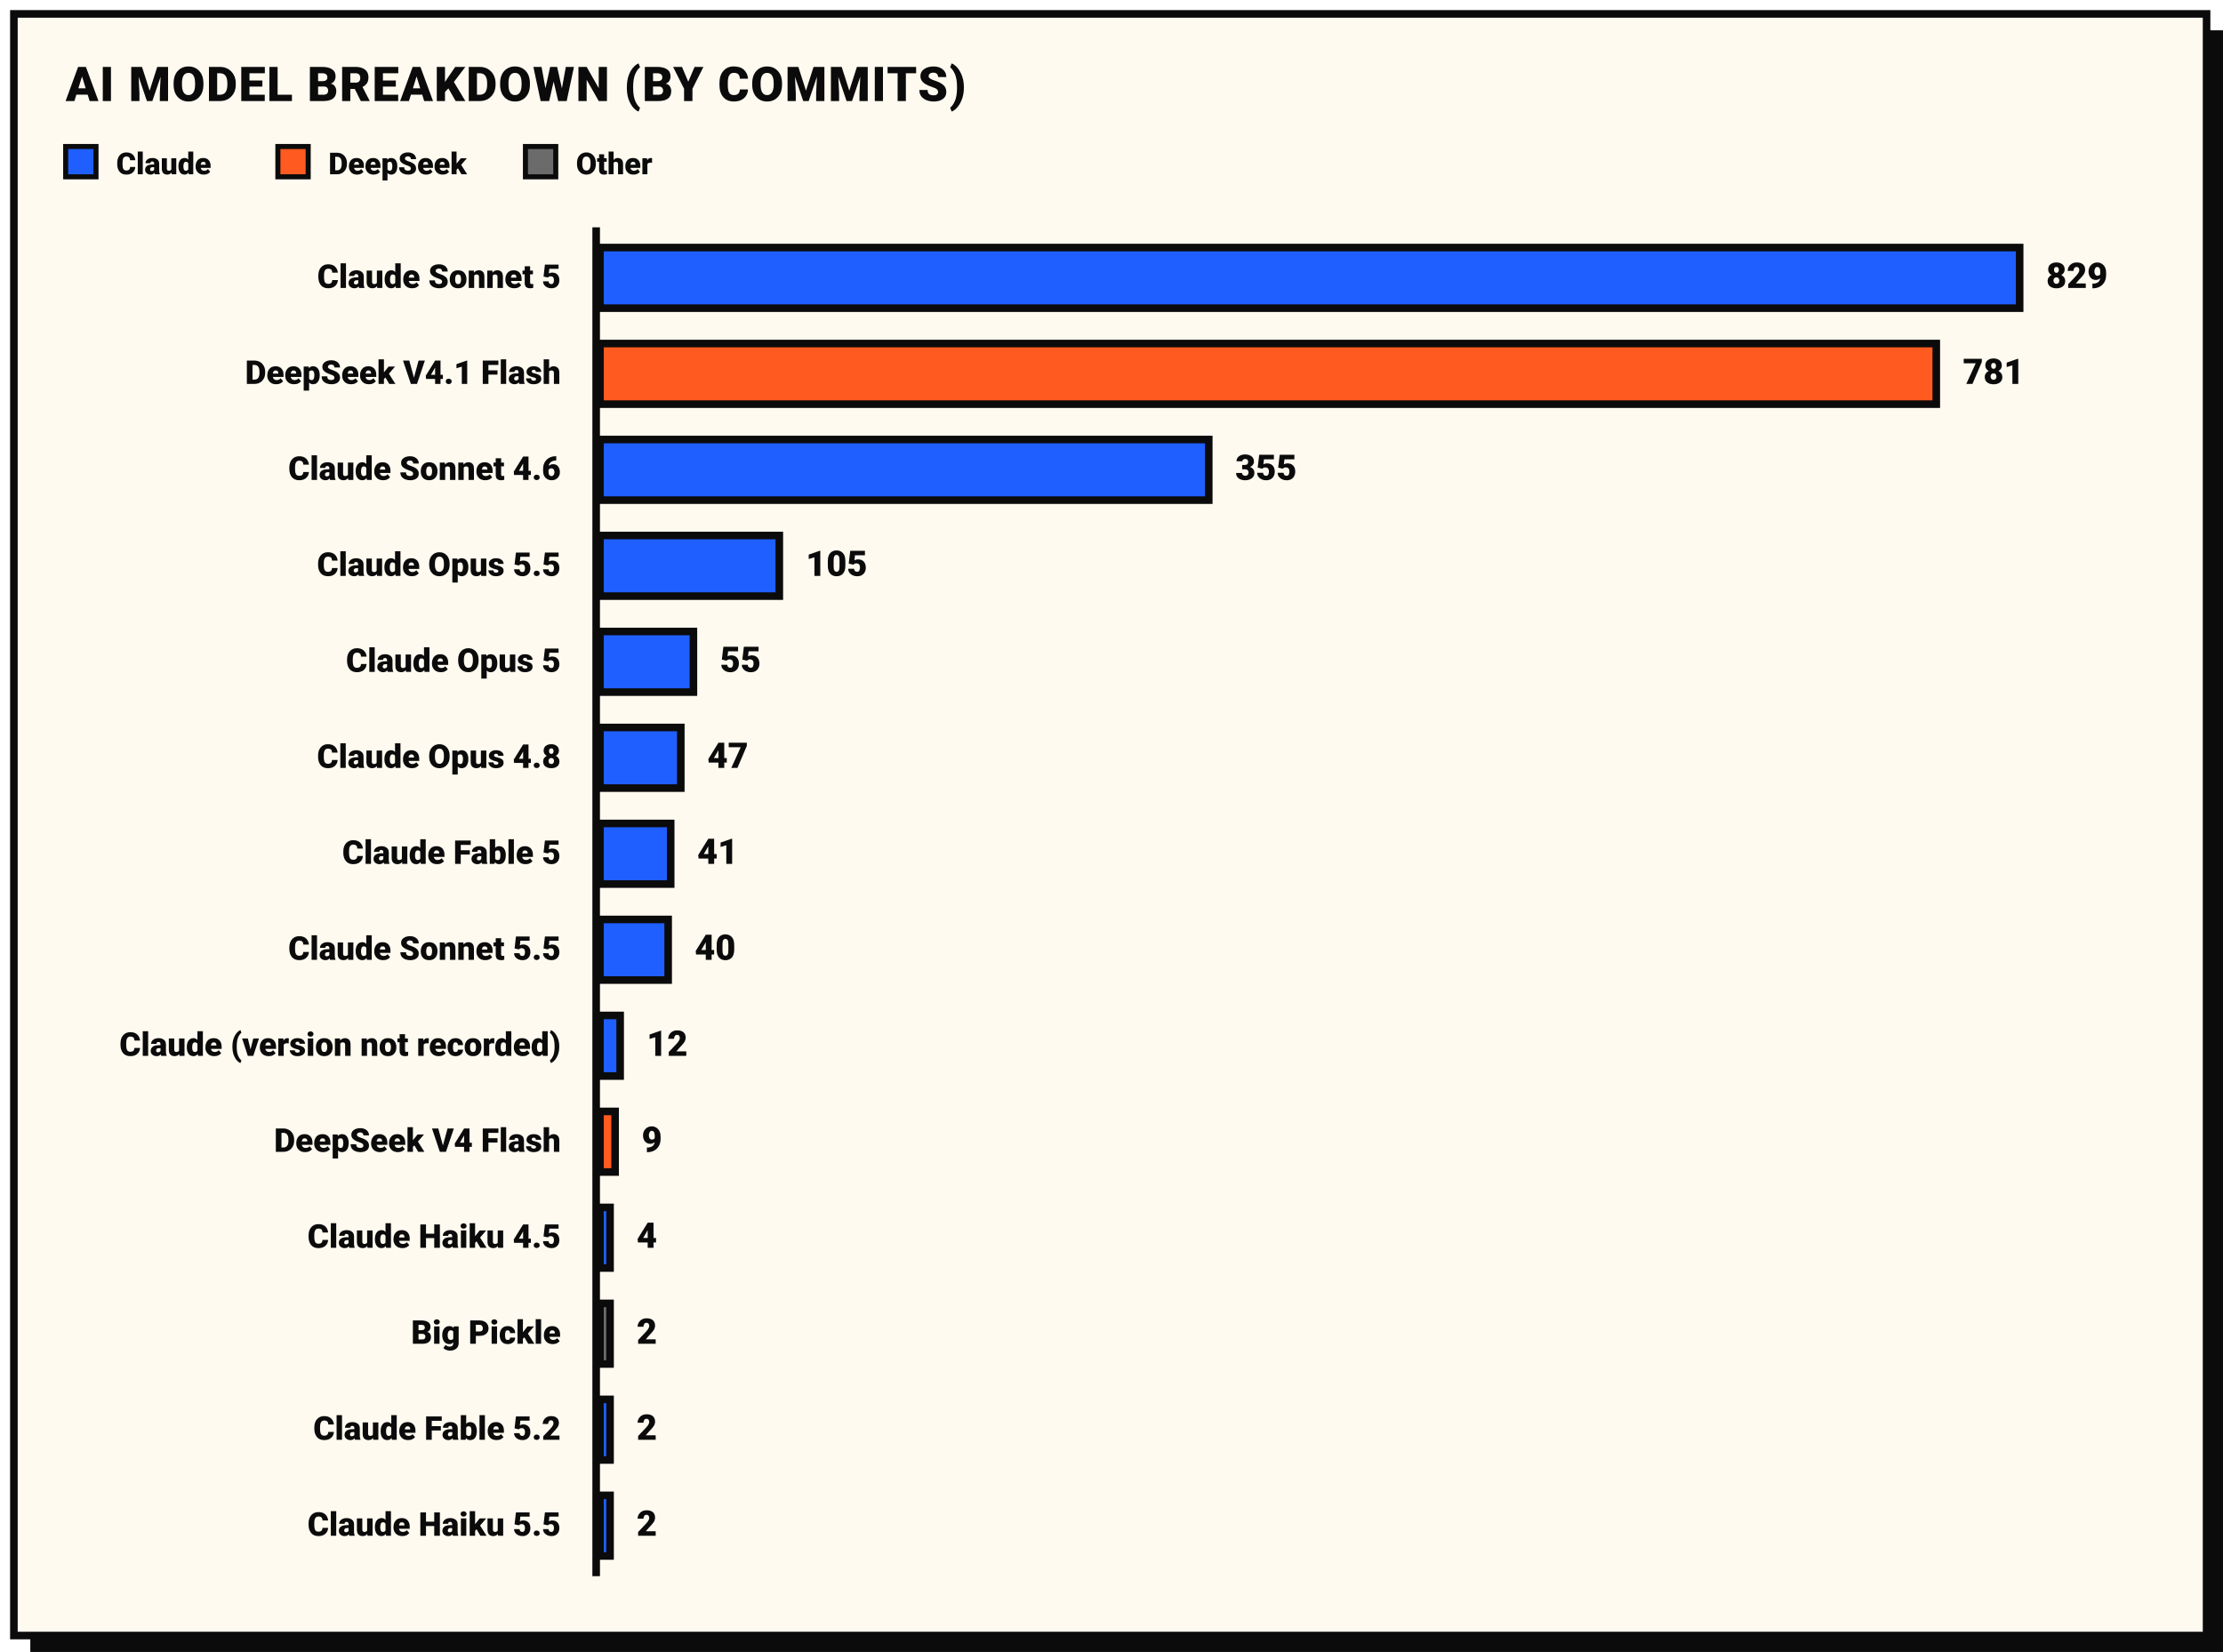
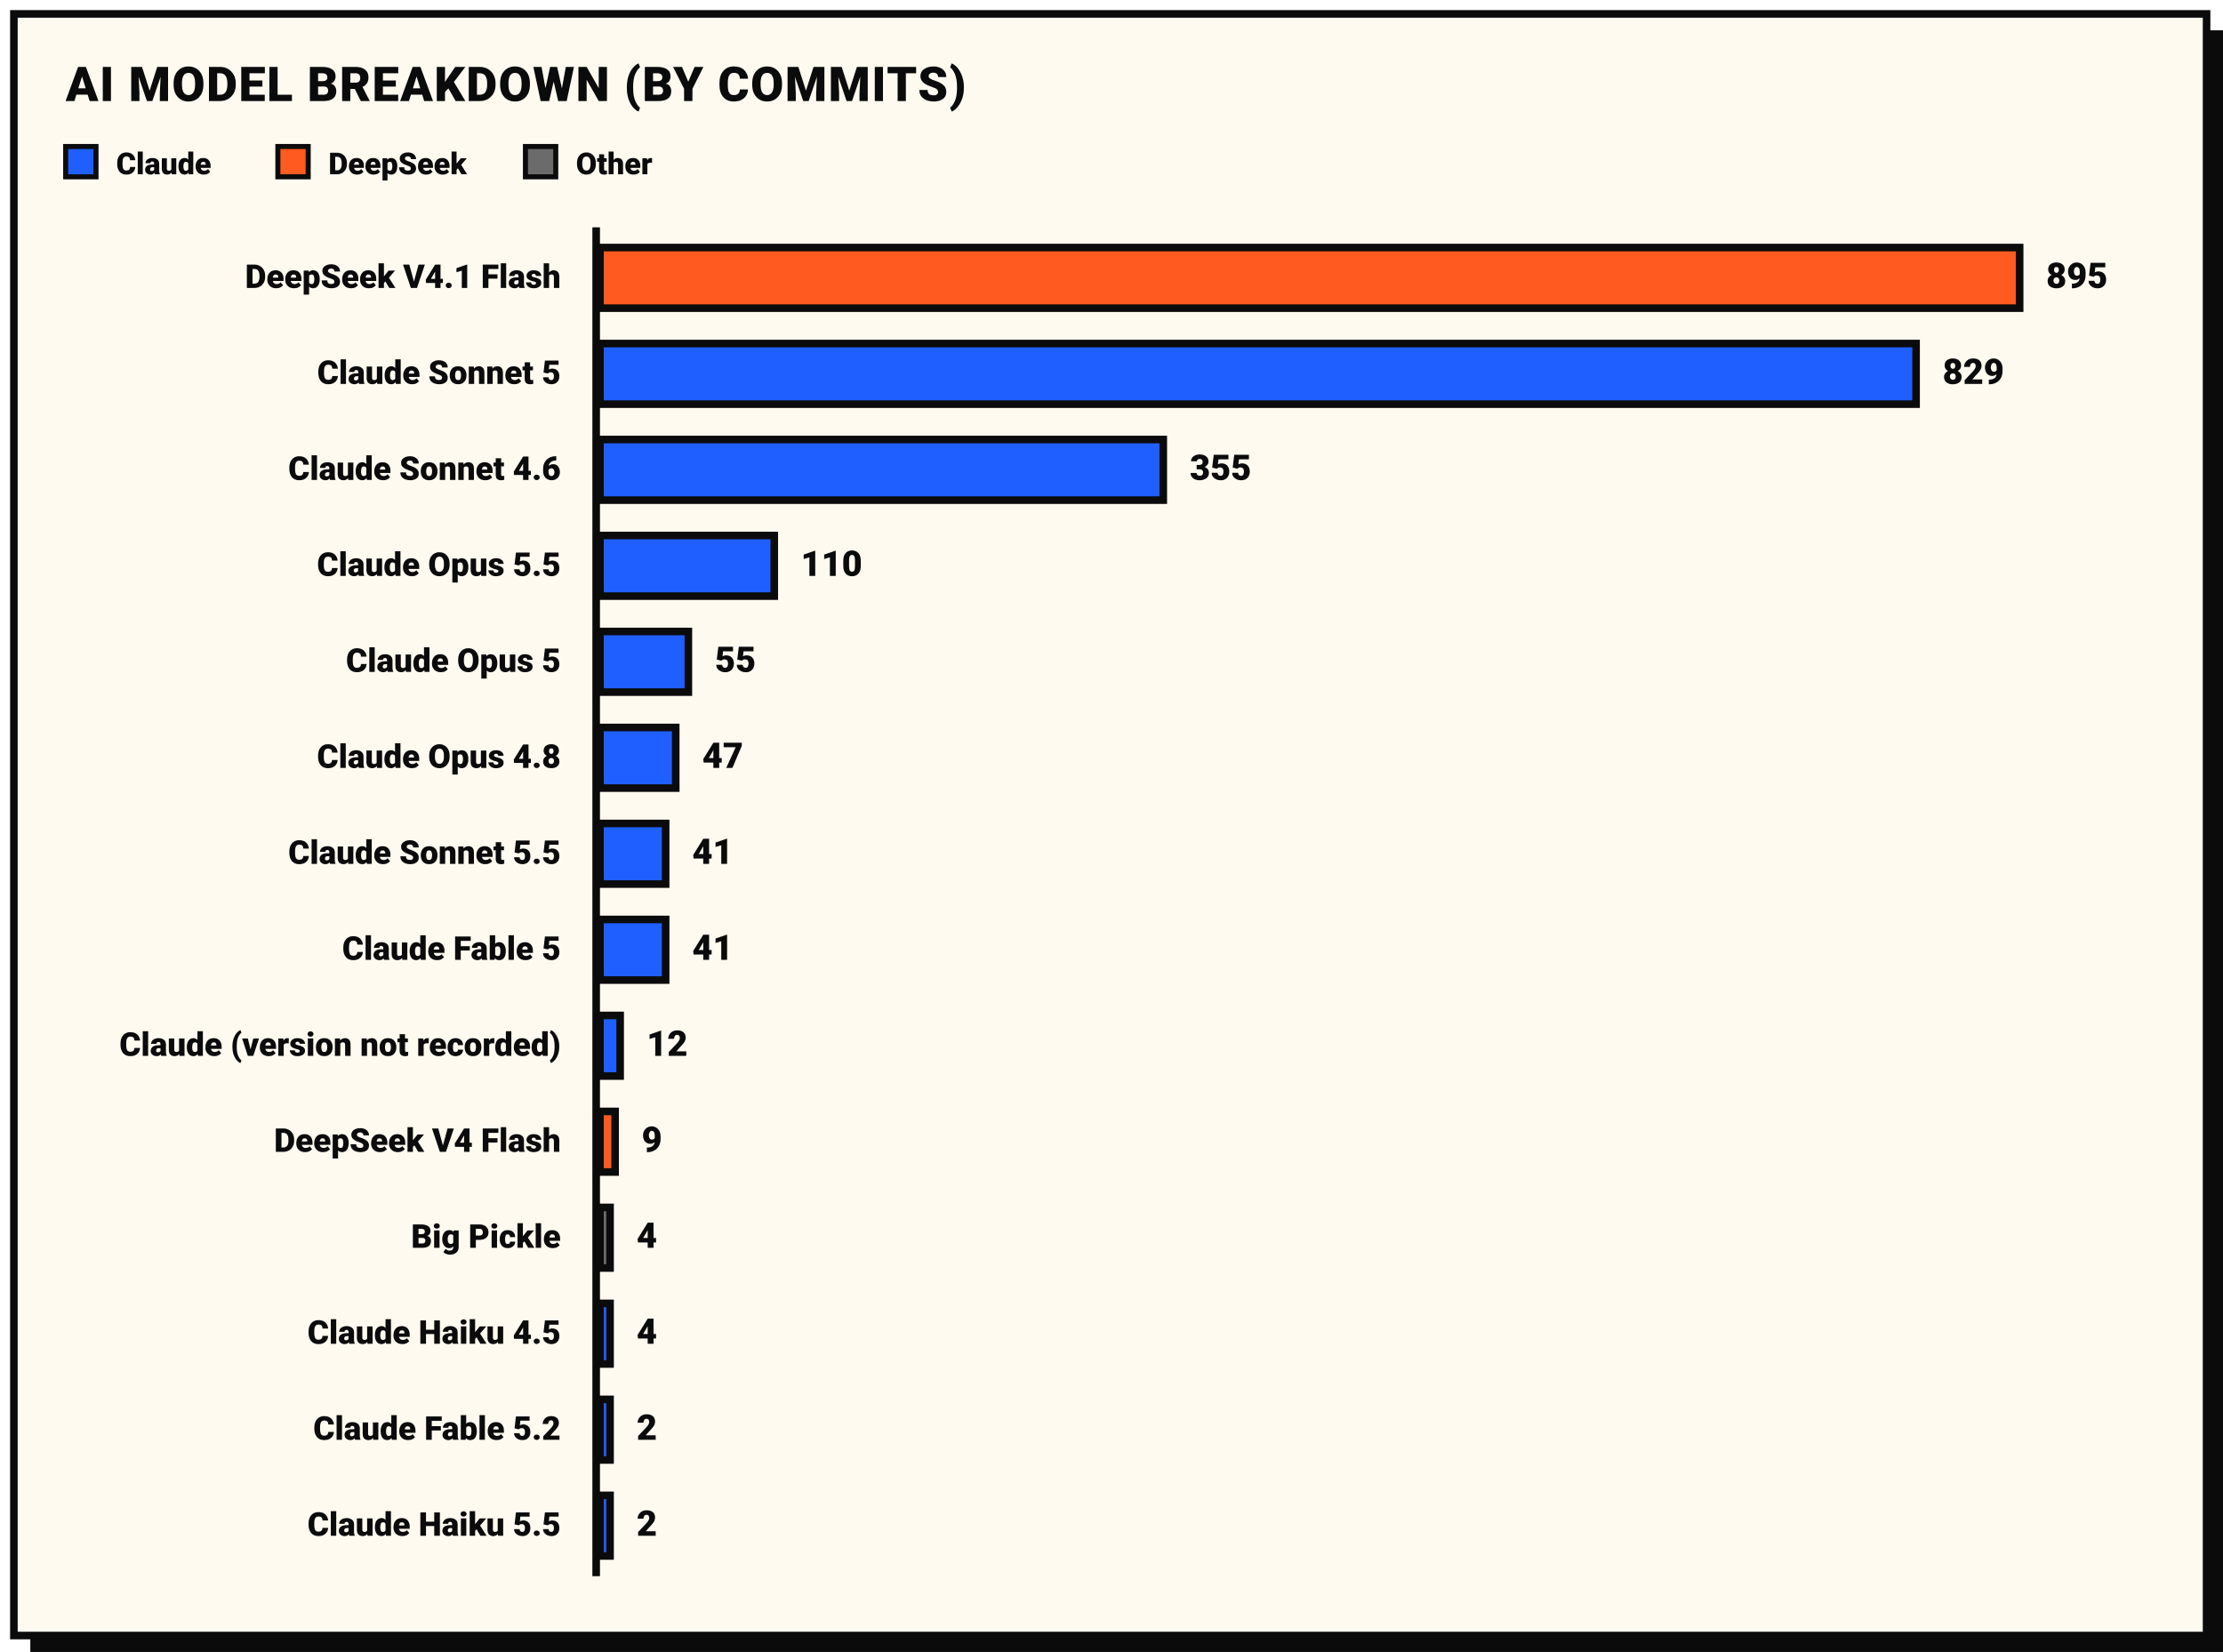
<svg xmlns="http://www.w3.org/2000/svg" viewBox="0 0 880 654" font-family="-apple-system, BlinkMacSystemFont, 'Segoe UI', Roboto, Helvetica, Arial, sans-serif" role="img" aria-labelledby="t d">
  <rect x="12" y="12" width="868" height="642" fill="#0b0b0b" />
  <rect x="5.5" y="5.5" width="868" height="642" fill="#fffaf0" stroke="#0b0b0b" stroke-width="3" />
  <text x="26" y="40" fill="#0b0b0b" font-weight="800" font-size="19" letter-spacing="0.5">AI MODEL BREAKDOWN (BY COMMITS)</text>
  <rect x="26" y="58" width="12" height="12" fill="#1f5fff" stroke="#0b0b0b" stroke-width="2" />
  <text x="46" y="69" fill="#0b0b0b" font-weight="800" font-size="12">Claude</text>
  <rect x="110" y="58" width="12" height="12" fill="#ff5a1f" stroke="#0b0b0b" stroke-width="2" />
  <text x="130" y="69" fill="#0b0b0b" font-weight="800" font-size="12">DeepSeek</text>
  <rect x="208" y="58" width="12" height="12" fill="#6b6b6b" stroke="#0b0b0b" stroke-width="2" />
  <text x="228" y="69" fill="#0b0b0b" font-weight="800" font-size="12">Other</text>
  <line x1="236" y1="90" x2="236" y2="624" stroke="#0b0b0b" stroke-width="3" />
-   <text x="222" y="114" fill="#0b0b0b" font-weight="800" font-size="13" text-anchor="end">Claude Sonnet 5</text>
-   <rect x="237.5" y="98" width="562" height="24" fill="#1f5fff" stroke="#0b0b0b" stroke-width="3" />
-   <text x="810" y="114" fill="#0b0b0b" font-weight="800" font-size="14">829</text>
-   <text x="222" y="152" fill="#0b0b0b" font-weight="800" font-size="13" text-anchor="end">DeepSeek V4.1 Flash</text>
-   <rect x="237.5" y="136" width="529" height="24" fill="#ff5a1f" stroke="#0b0b0b" stroke-width="3" />
-   <text x="777" y="152" fill="#0b0b0b" font-weight="800" font-size="14">781</text>
+   <text x="222" y="114" fill="#0b0b0b" font-weight="800" font-size="13" text-anchor="end">DeepSeek V4.1 Flash</text>
+   <rect x="237.5" y="98" width="562" height="24" fill="#ff5a1f" stroke="#0b0b0b" stroke-width="3" />
+   <text x="810" y="114" fill="#0b0b0b" font-weight="800" font-size="14">895</text>
+   <text x="222" y="152" fill="#0b0b0b" font-weight="800" font-size="13" text-anchor="end">Claude Sonnet 5</text>
+   <rect x="237.5" y="136" width="521" height="24" fill="#1f5fff" stroke="#0b0b0b" stroke-width="3" />
+   <text x="769" y="152" fill="#0b0b0b" font-weight="800" font-size="14">829</text>
  <text x="222" y="190" fill="#0b0b0b" font-weight="800" font-size="13" text-anchor="end">Claude Sonnet 4.6</text>
-   <rect x="237.5" y="174" width="241" height="24" fill="#1f5fff" stroke="#0b0b0b" stroke-width="3" />
-   <text x="489" y="190" fill="#0b0b0b" font-weight="800" font-size="14">355</text>
+   <rect x="237.5" y="174" width="223" height="24" fill="#1f5fff" stroke="#0b0b0b" stroke-width="3" />
+   <text x="471" y="190" fill="#0b0b0b" font-weight="800" font-size="14">355</text>
  <text x="222" y="228" fill="#0b0b0b" font-weight="800" font-size="13" text-anchor="end">Claude Opus 5.5</text>
-   <rect x="237.5" y="212" width="71" height="24" fill="#1f5fff" stroke="#0b0b0b" stroke-width="3" />
-   <text x="319" y="228" fill="#0b0b0b" font-weight="800" font-size="14">105</text>
+   <rect x="237.5" y="212" width="69" height="24" fill="#1f5fff" stroke="#0b0b0b" stroke-width="3" />
+   <text x="317" y="228" fill="#0b0b0b" font-weight="800" font-size="14">110</text>
  <text x="222" y="266" fill="#0b0b0b" font-weight="800" font-size="13" text-anchor="end">Claude Opus 5</text>
-   <rect x="237.5" y="250" width="37" height="24" fill="#1f5fff" stroke="#0b0b0b" stroke-width="3" />
-   <text x="285" y="266" fill="#0b0b0b" font-weight="800" font-size="14">55</text>
+   <rect x="237.5" y="250" width="35" height="24" fill="#1f5fff" stroke="#0b0b0b" stroke-width="3" />
+   <text x="283" y="266" fill="#0b0b0b" font-weight="800" font-size="14">55</text>
  <text x="222" y="304" fill="#0b0b0b" font-weight="800" font-size="13" text-anchor="end">Claude Opus 4.8</text>
-   <rect x="237.5" y="288" width="32" height="24" fill="#1f5fff" stroke="#0b0b0b" stroke-width="3" />
-   <text x="280" y="304" fill="#0b0b0b" font-weight="800" font-size="14">47</text>
-   <text x="222" y="342" fill="#0b0b0b" font-weight="800" font-size="13" text-anchor="end">Claude Fable 5</text>
-   <rect x="237.5" y="326" width="28" height="24" fill="#1f5fff" stroke="#0b0b0b" stroke-width="3" />
-   <text x="276" y="342" fill="#0b0b0b" font-weight="800" font-size="14">41</text>
-   <text x="222" y="380" fill="#0b0b0b" font-weight="800" font-size="13" text-anchor="end">Claude Sonnet 5.5</text>
-   <rect x="237.5" y="364" width="27" height="24" fill="#1f5fff" stroke="#0b0b0b" stroke-width="3" />
-   <text x="275" y="380" fill="#0b0b0b" font-weight="800" font-size="14">40</text>
+   <rect x="237.5" y="288" width="30" height="24" fill="#1f5fff" stroke="#0b0b0b" stroke-width="3" />
+   <text x="278" y="304" fill="#0b0b0b" font-weight="800" font-size="14">47</text>
+   <text x="222" y="342" fill="#0b0b0b" font-weight="800" font-size="13" text-anchor="end">Claude Sonnet 5.5</text>
+   <rect x="237.5" y="326" width="26" height="24" fill="#1f5fff" stroke="#0b0b0b" stroke-width="3" />
+   <text x="274" y="342" fill="#0b0b0b" font-weight="800" font-size="14">41</text>
+   <text x="222" y="380" fill="#0b0b0b" font-weight="800" font-size="13" text-anchor="end">Claude Fable 5</text>
+   <rect x="237.5" y="364" width="26" height="24" fill="#1f5fff" stroke="#0b0b0b" stroke-width="3" />
+   <text x="274" y="380" fill="#0b0b0b" font-weight="800" font-size="14">41</text>
  <text x="222" y="418" fill="#0b0b0b" font-weight="800" font-size="13" text-anchor="end">Claude (version not recorded)</text>
  <rect x="237.5" y="402" width="8" height="24" fill="#1f5fff" stroke="#0b0b0b" stroke-width="3" />
  <text x="256" y="418" fill="#0b0b0b" font-weight="800" font-size="14">12</text>
  <text x="222" y="456" fill="#0b0b0b" font-weight="800" font-size="13" text-anchor="end">DeepSeek V4 Flash</text>
  <rect x="237.5" y="440" width="6" height="24" fill="#ff5a1f" stroke="#0b0b0b" stroke-width="3" />
  <text x="254" y="456" fill="#0b0b0b" font-weight="800" font-size="14">9</text>
-   <text x="222" y="494" fill="#0b0b0b" font-weight="800" font-size="13" text-anchor="end">Claude Haiku 4.5</text>
-   <rect x="237.5" y="478" width="4" height="24" fill="#1f5fff" stroke="#0b0b0b" stroke-width="3" />
+   <text x="222" y="494" fill="#0b0b0b" font-weight="800" font-size="13" text-anchor="end">Big Pickle</text>
+   <rect x="237.5" y="478" width="4" height="24" fill="#6b6b6b" stroke="#0b0b0b" stroke-width="3" />
  <text x="252" y="494" fill="#0b0b0b" font-weight="800" font-size="14">4</text>
-   <text x="222" y="532" fill="#0b0b0b" font-weight="800" font-size="13" text-anchor="end">Big Pickle</text>
-   <rect x="237.5" y="516" width="4" height="24" fill="#6b6b6b" stroke="#0b0b0b" stroke-width="3" />
-   <text x="252" y="532" fill="#0b0b0b" font-weight="800" font-size="14">2</text>
+   <text x="222" y="532" fill="#0b0b0b" font-weight="800" font-size="13" text-anchor="end">Claude Haiku 4.5</text>
+   <rect x="237.5" y="516" width="4" height="24" fill="#1f5fff" stroke="#0b0b0b" stroke-width="3" />
+   <text x="252" y="532" fill="#0b0b0b" font-weight="800" font-size="14">4</text>
  <text x="222" y="570" fill="#0b0b0b" font-weight="800" font-size="13" text-anchor="end">Claude Fable 5.2</text>
  <rect x="237.5" y="554" width="4" height="24" fill="#1f5fff" stroke="#0b0b0b" stroke-width="3" />
  <text x="252" y="570" fill="#0b0b0b" font-weight="800" font-size="14">2</text>
  <text x="222" y="608" fill="#0b0b0b" font-weight="800" font-size="13" text-anchor="end">Claude Haiku 5.5</text>
  <rect x="237.5" y="592" width="4" height="24" fill="#1f5fff" stroke="#0b0b0b" stroke-width="3" />
  <text x="252" y="608" fill="#0b0b0b" font-weight="800" font-size="14">2</text>
</svg>
